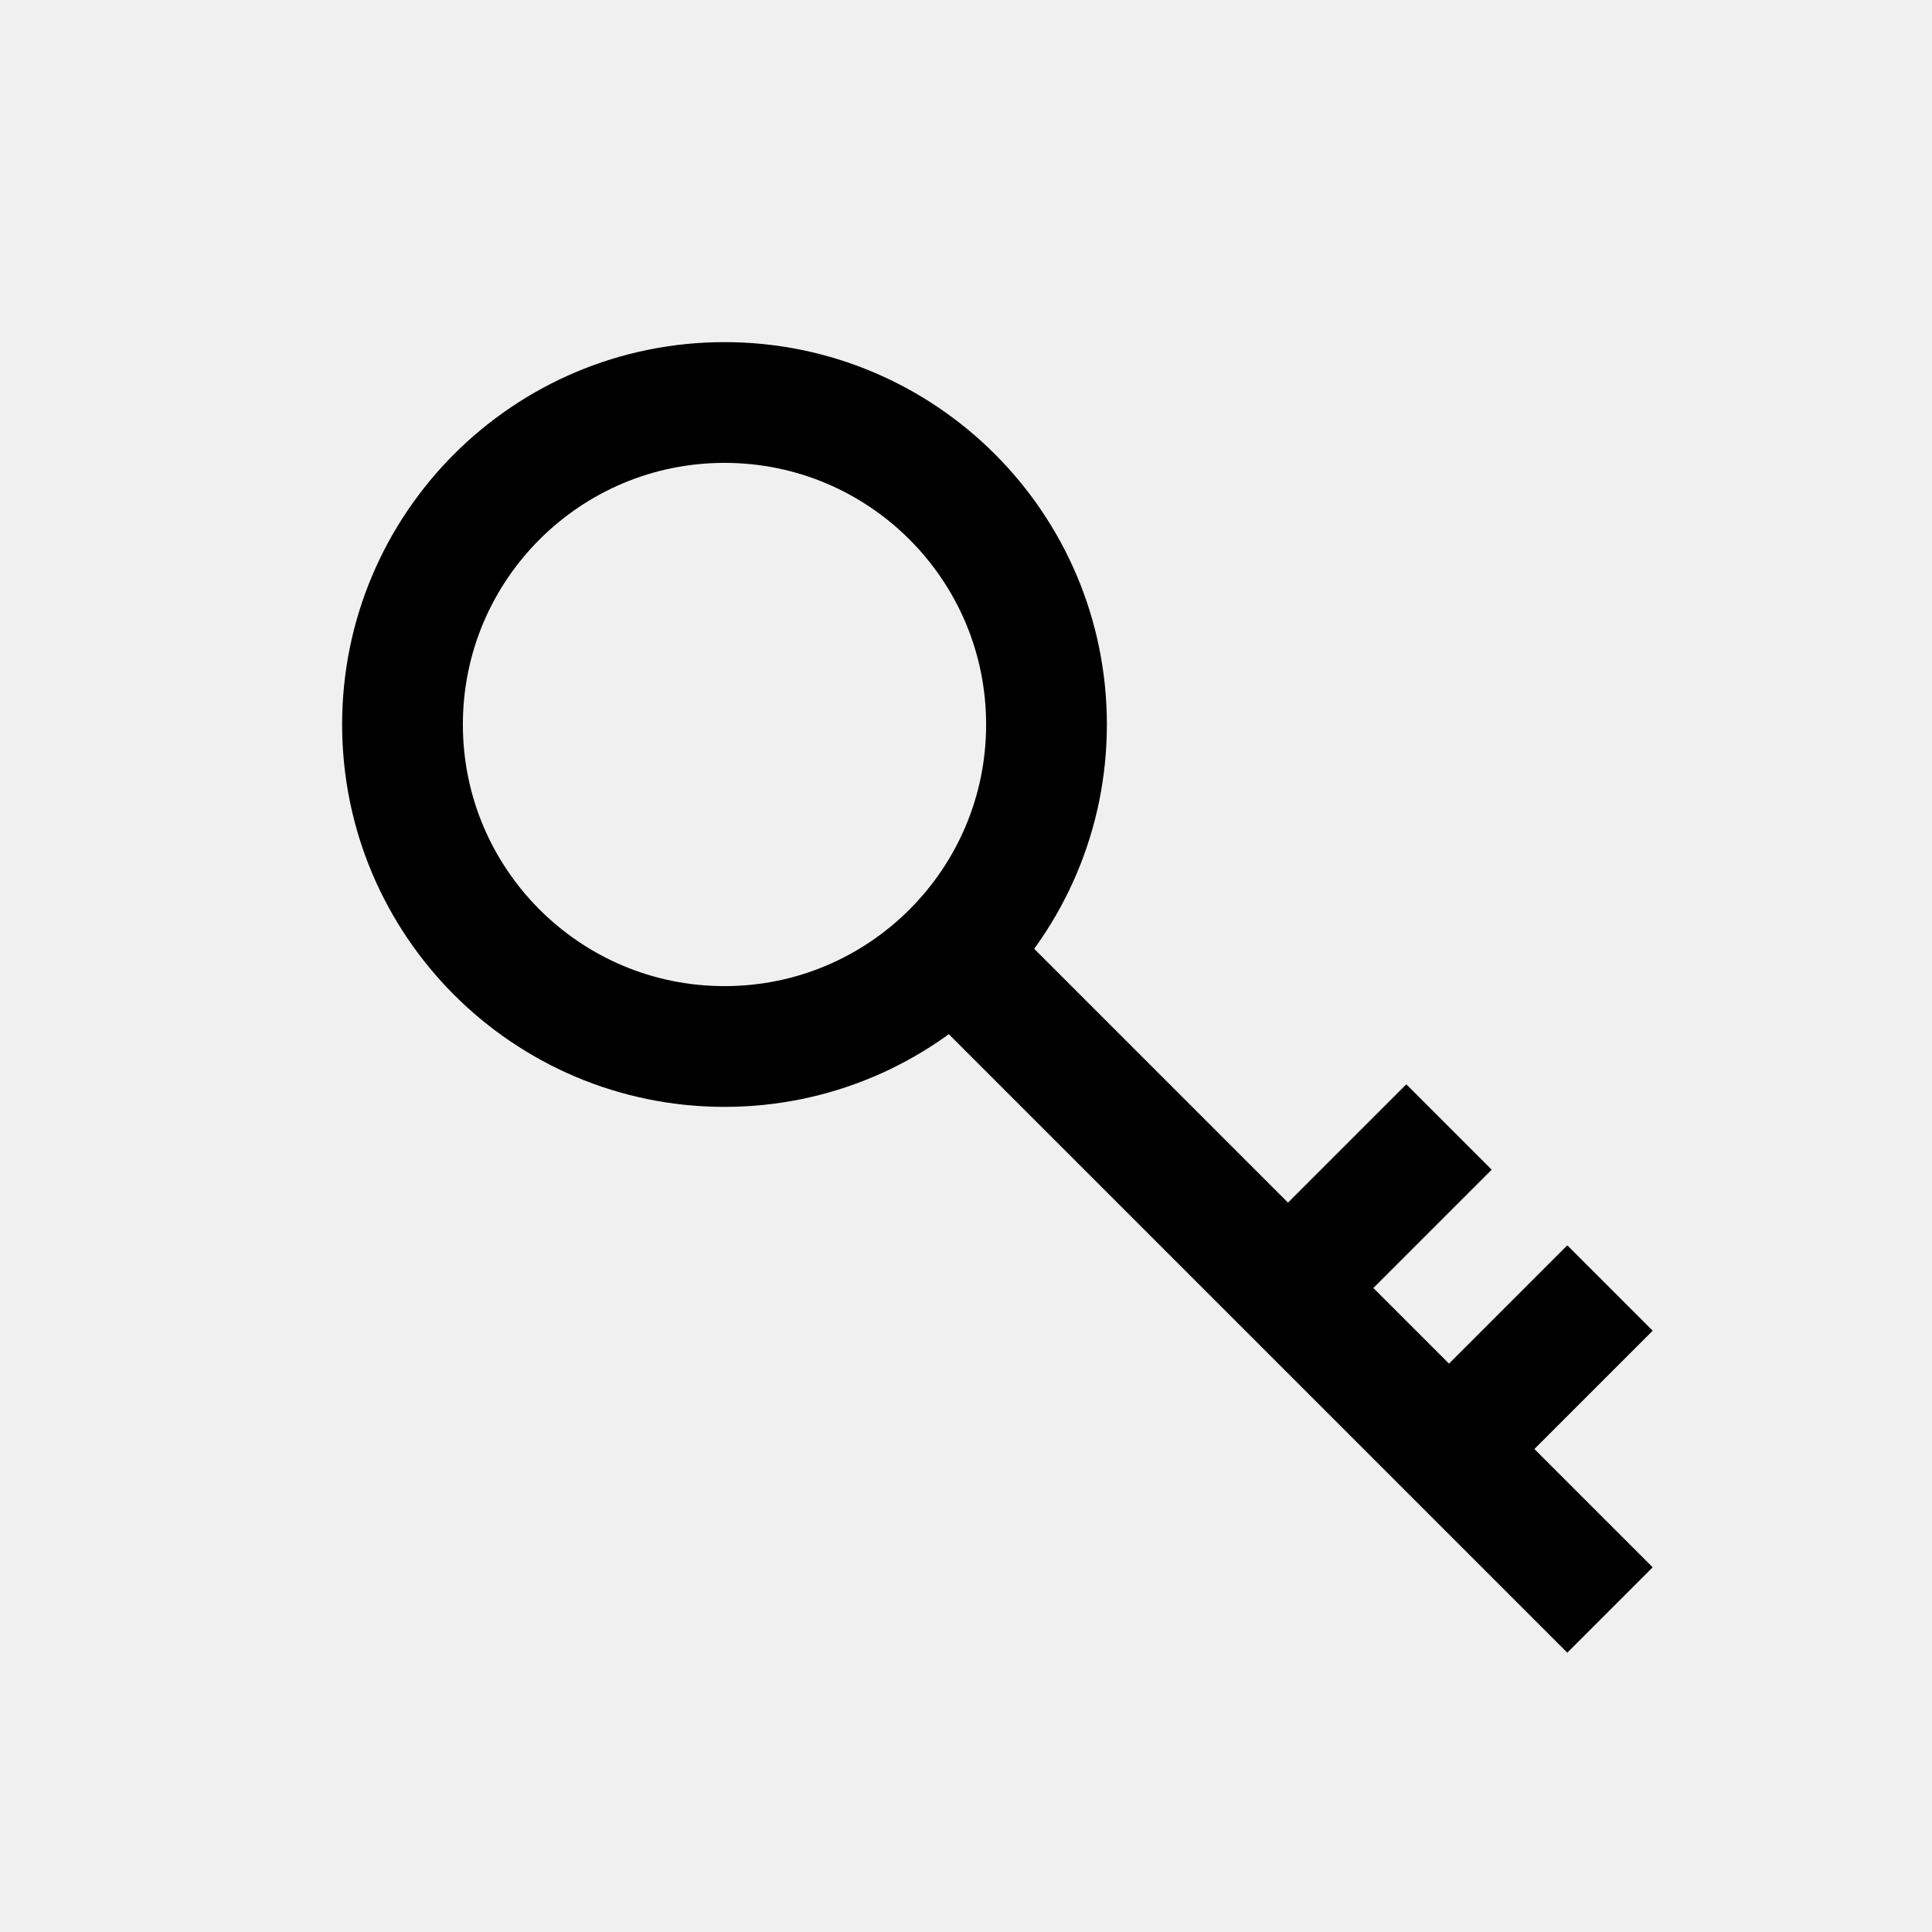
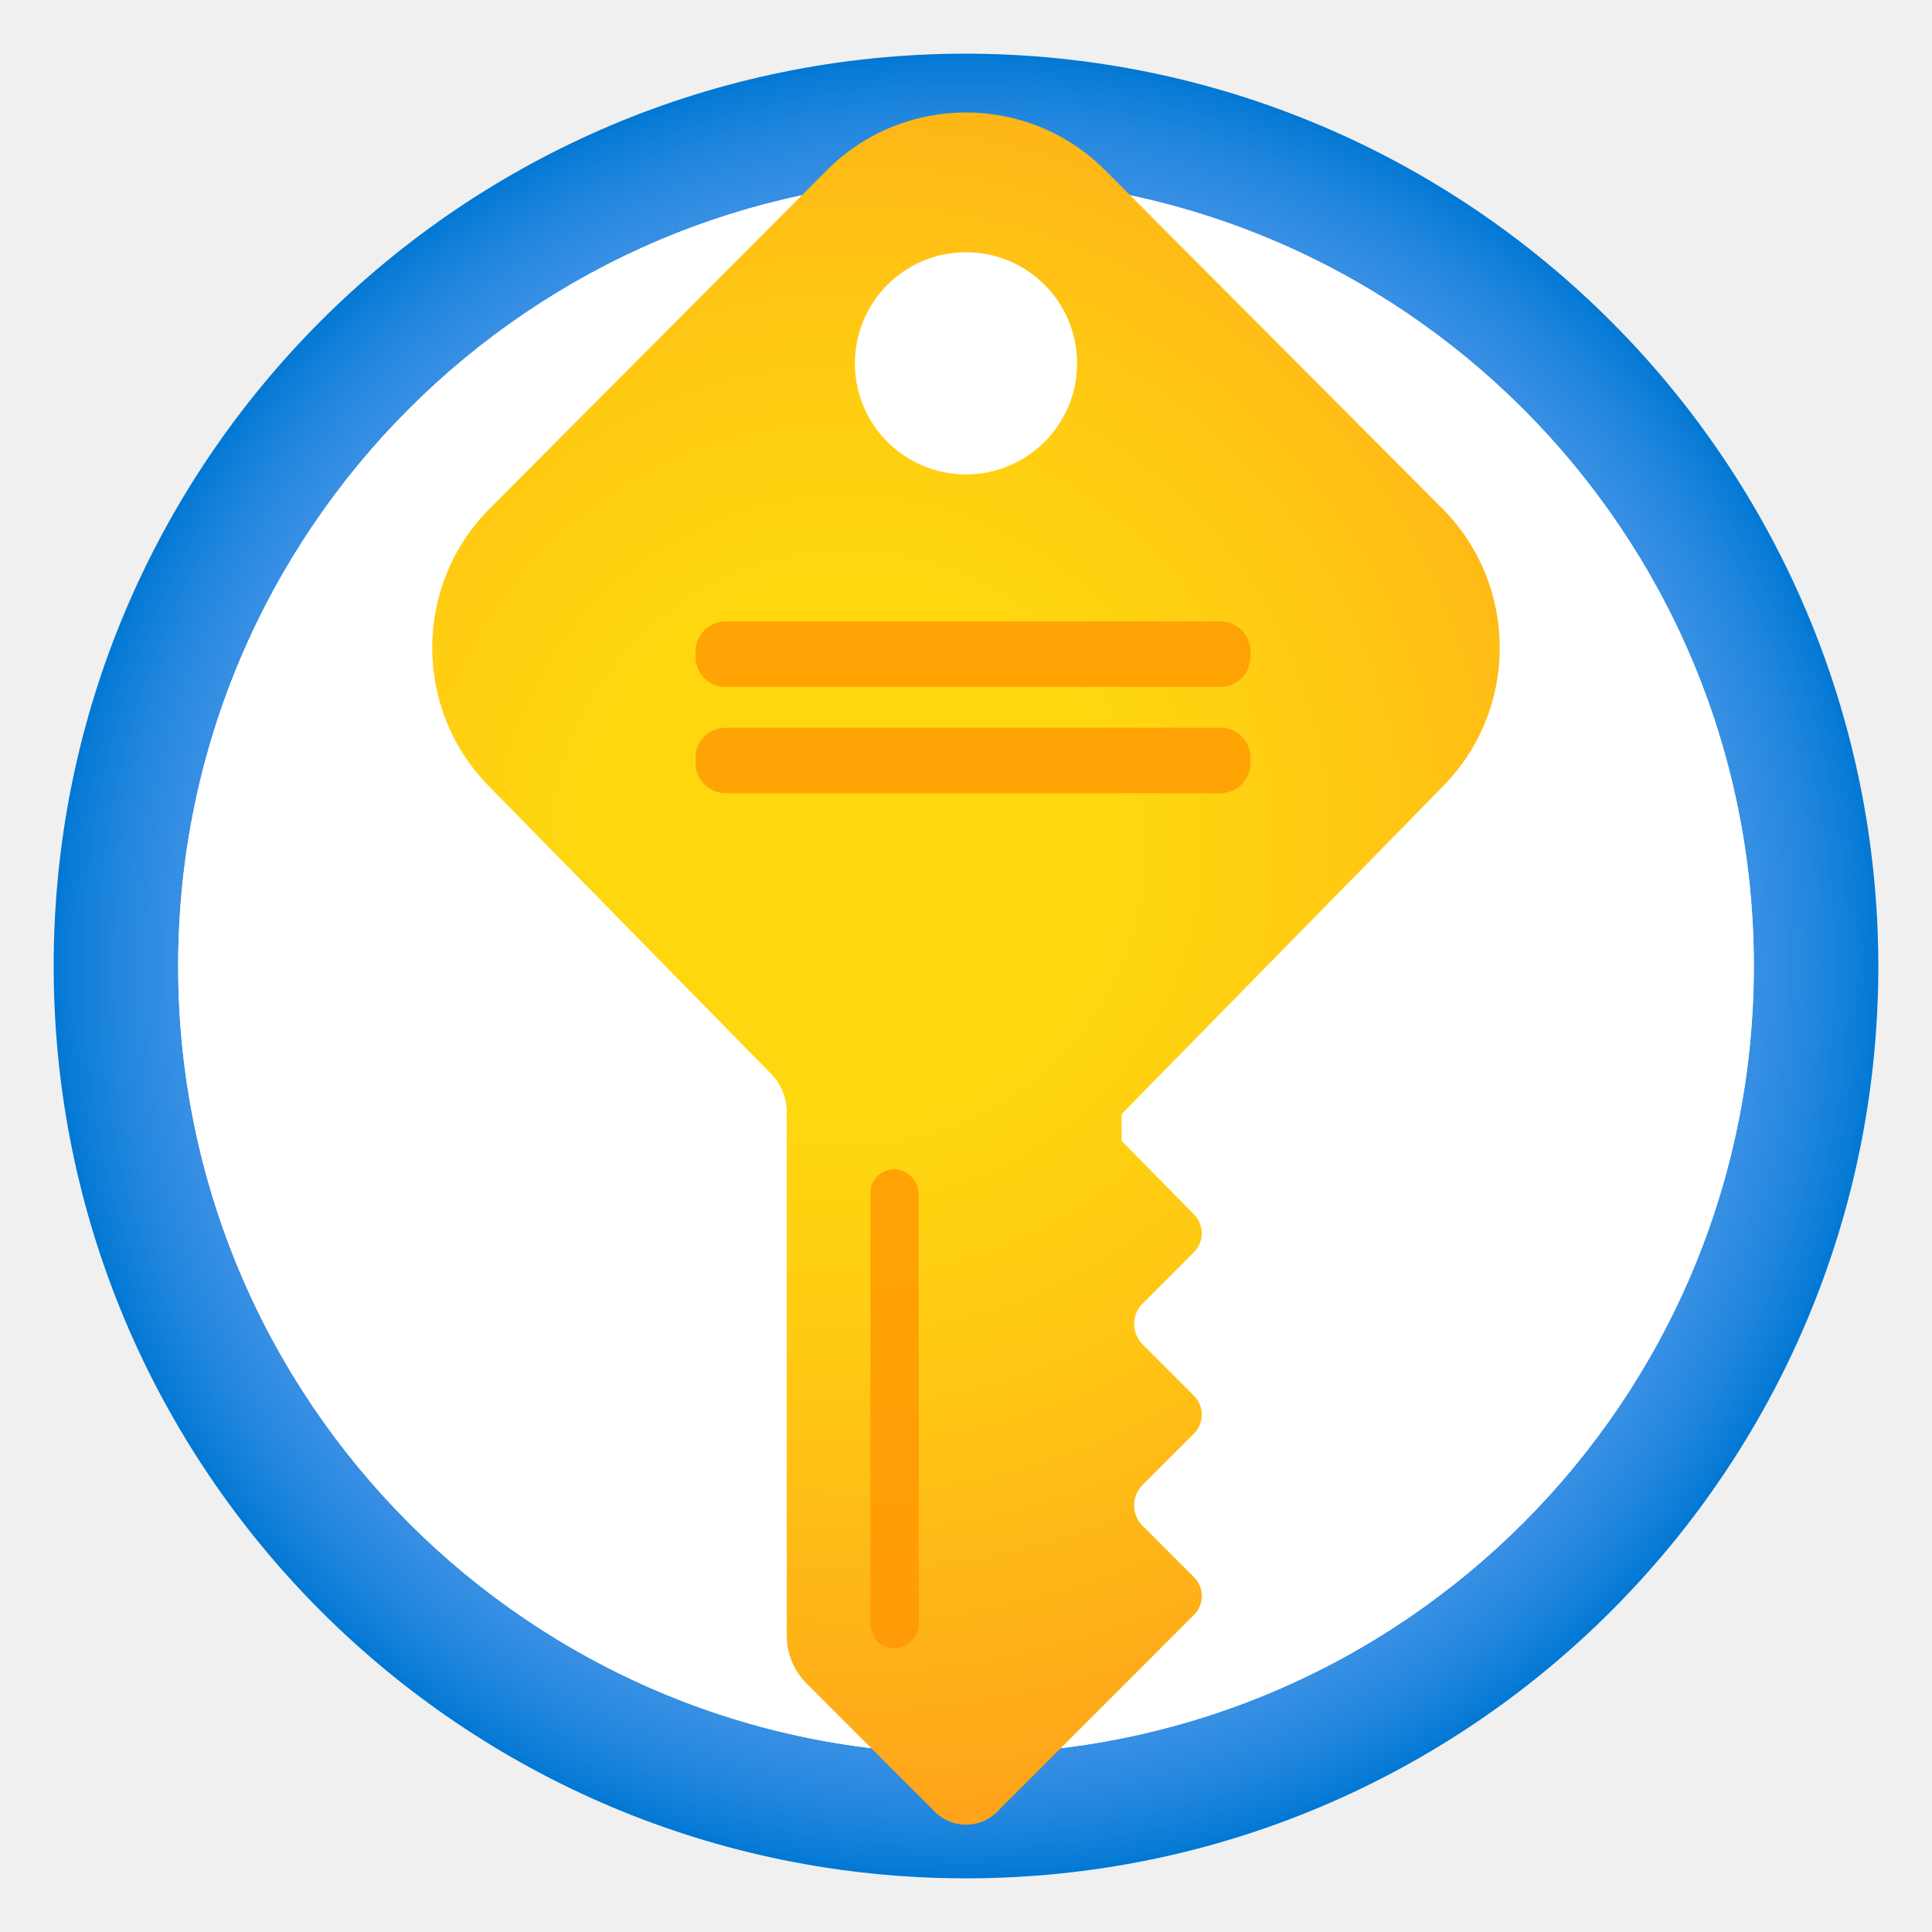
- <svg xmlns="http://www.w3.org/2000/svg" viewBox="0 0 24 24" class="azicon" role="img" aria-label="Key vault">
-   <circle cx="9" cy="9" r="4" fill="none" stroke="currentColor" stroke-width="1.5" />
-   <line x1="12" y1="12" x2="20" y2="20" stroke="currentColor" stroke-width="1.5" />
-   <line x1="16" y1="16" x2="18" y2="14" stroke="currentColor" stroke-width="1.5" />
-   <line x1="18" y1="18" x2="20" y2="16" stroke="currentColor" stroke-width="1.5" />
+ <svg xmlns="http://www.w3.org/2000/svg" id="bc93169a-24c4-4686-9f37-c7e4f53b3d34" width="18" height="18" viewBox="0 0 18 18">
+   <defs>
+     <radialGradient id="fb114c93-7c16-4540-899a-0796041629e6" cx="9" cy="9" r="8.5" gradientUnits="userSpaceOnUse">
+       <stop offset="0.18" stop-color="#5ea0ef" />
+       <stop offset="0.56" stop-color="#5c9fee" />
+       <stop offset="0.69" stop-color="#559ced" />
+       <stop offset="0.78" stop-color="#4a97e9" />
+       <stop offset="0.86" stop-color="#3990e4" />
+       <stop offset="0.93" stop-color="#2387de" />
+       <stop offset="0.99" stop-color="#087bd6" />
+       <stop offset="1" stop-color="#0078d4" />
+     </radialGradient>
+     <radialGradient id="ec478bd3-5b38-4e7f-b661-11f355578bff" cx="38.95" cy="182.07" r="9.88" gradientTransform="translate(-28.71 -163.24) scale(0.94 0.94)" gradientUnits="userSpaceOnUse">
+       <stop offset="0.27" stop-color="#ffd70f" />
+       <stop offset="0.49" stop-color="#ffcb12" />
+       <stop offset="0.88" stop-color="#feac19" />
+       <stop offset="1" stop-color="#fea11b" />
+     </radialGradient>
+   </defs>
+   <path id="aacf8311-a317-400f-b613-74bd00da5ce3" d="M9,.5A8.5,8.5,0,1,0,17.5,9,8.51,8.51,0,0,0,9,.5ZM9,16.34A7.34,7.34,0,1,1,16.34,9,7.34,7.34,0,0,1,9,16.34Z" fill="url(#fb114c93-7c16-4540-899a-0796041629e6)" />
+   <circle cx="9" cy="9" r="7.34" fill="#fff" />
+   <g>
+     <path id="bd983c41-db73-40ec-a4f4-da1213fc9924" d="M13.44,7.33a1.84,1.84,0,0,0,0-2.59h0L10.29,1.58a1.83,1.83,0,0,0-2.58,0h0L4.56,4.74a1.84,1.84,0,0,0,0,2.59L7.18,10a.51.51,0,0,1,.15.36v4.88a.63.63,0,0,0,.18.44l1.2,1.2a.41.41,0,0,0,.58,0l1.16-1.16h0l.68-.68a.25.25,0,0,0,0-.34l-.49-.49a.27.27,0,0,1,0-.37l.49-.49a.25.25,0,0,0,0-.34l-.49-.49a.27.27,0,0,1,0-.37l.49-.49a.25.25,0,0,0,0-.34l-.68-.69v-.25ZM9,2.35A1,1,0,0,1,9,4.42,1,1,0,1,1,9,2.35Z" fill="url(#ec478bd3-5b38-4e7f-b661-11f355578bff)" />
+     <path id="ad2e7e44-9bfd-4775-8bf4-8ef26a544921" d="M8.18,15.3h0a.23.23,0,0,0,.38-.17v-4a.24.24,0,0,0-.11-.2h0a.22.22,0,0,0-.34.2v4A.28.28,0,0,0,8.18,15.3Z" fill="#ff9300" opacity="0.75" />
+     <rect id="a996fbff-3936-4b24-b407-369336c143ba" x="6.48" y="5.79" width="5.17" height="0.61" rx="0.28" fill="#ff9300" opacity="0.75" />
+     <rect id="bb12d31c-3352-4a18-87dd-a169a4a8721d" x="6.48" y="6.78" width="5.17" height="0.61" rx="0.28" fill="#ff9300" opacity="0.75" />
+   </g>
</svg>
